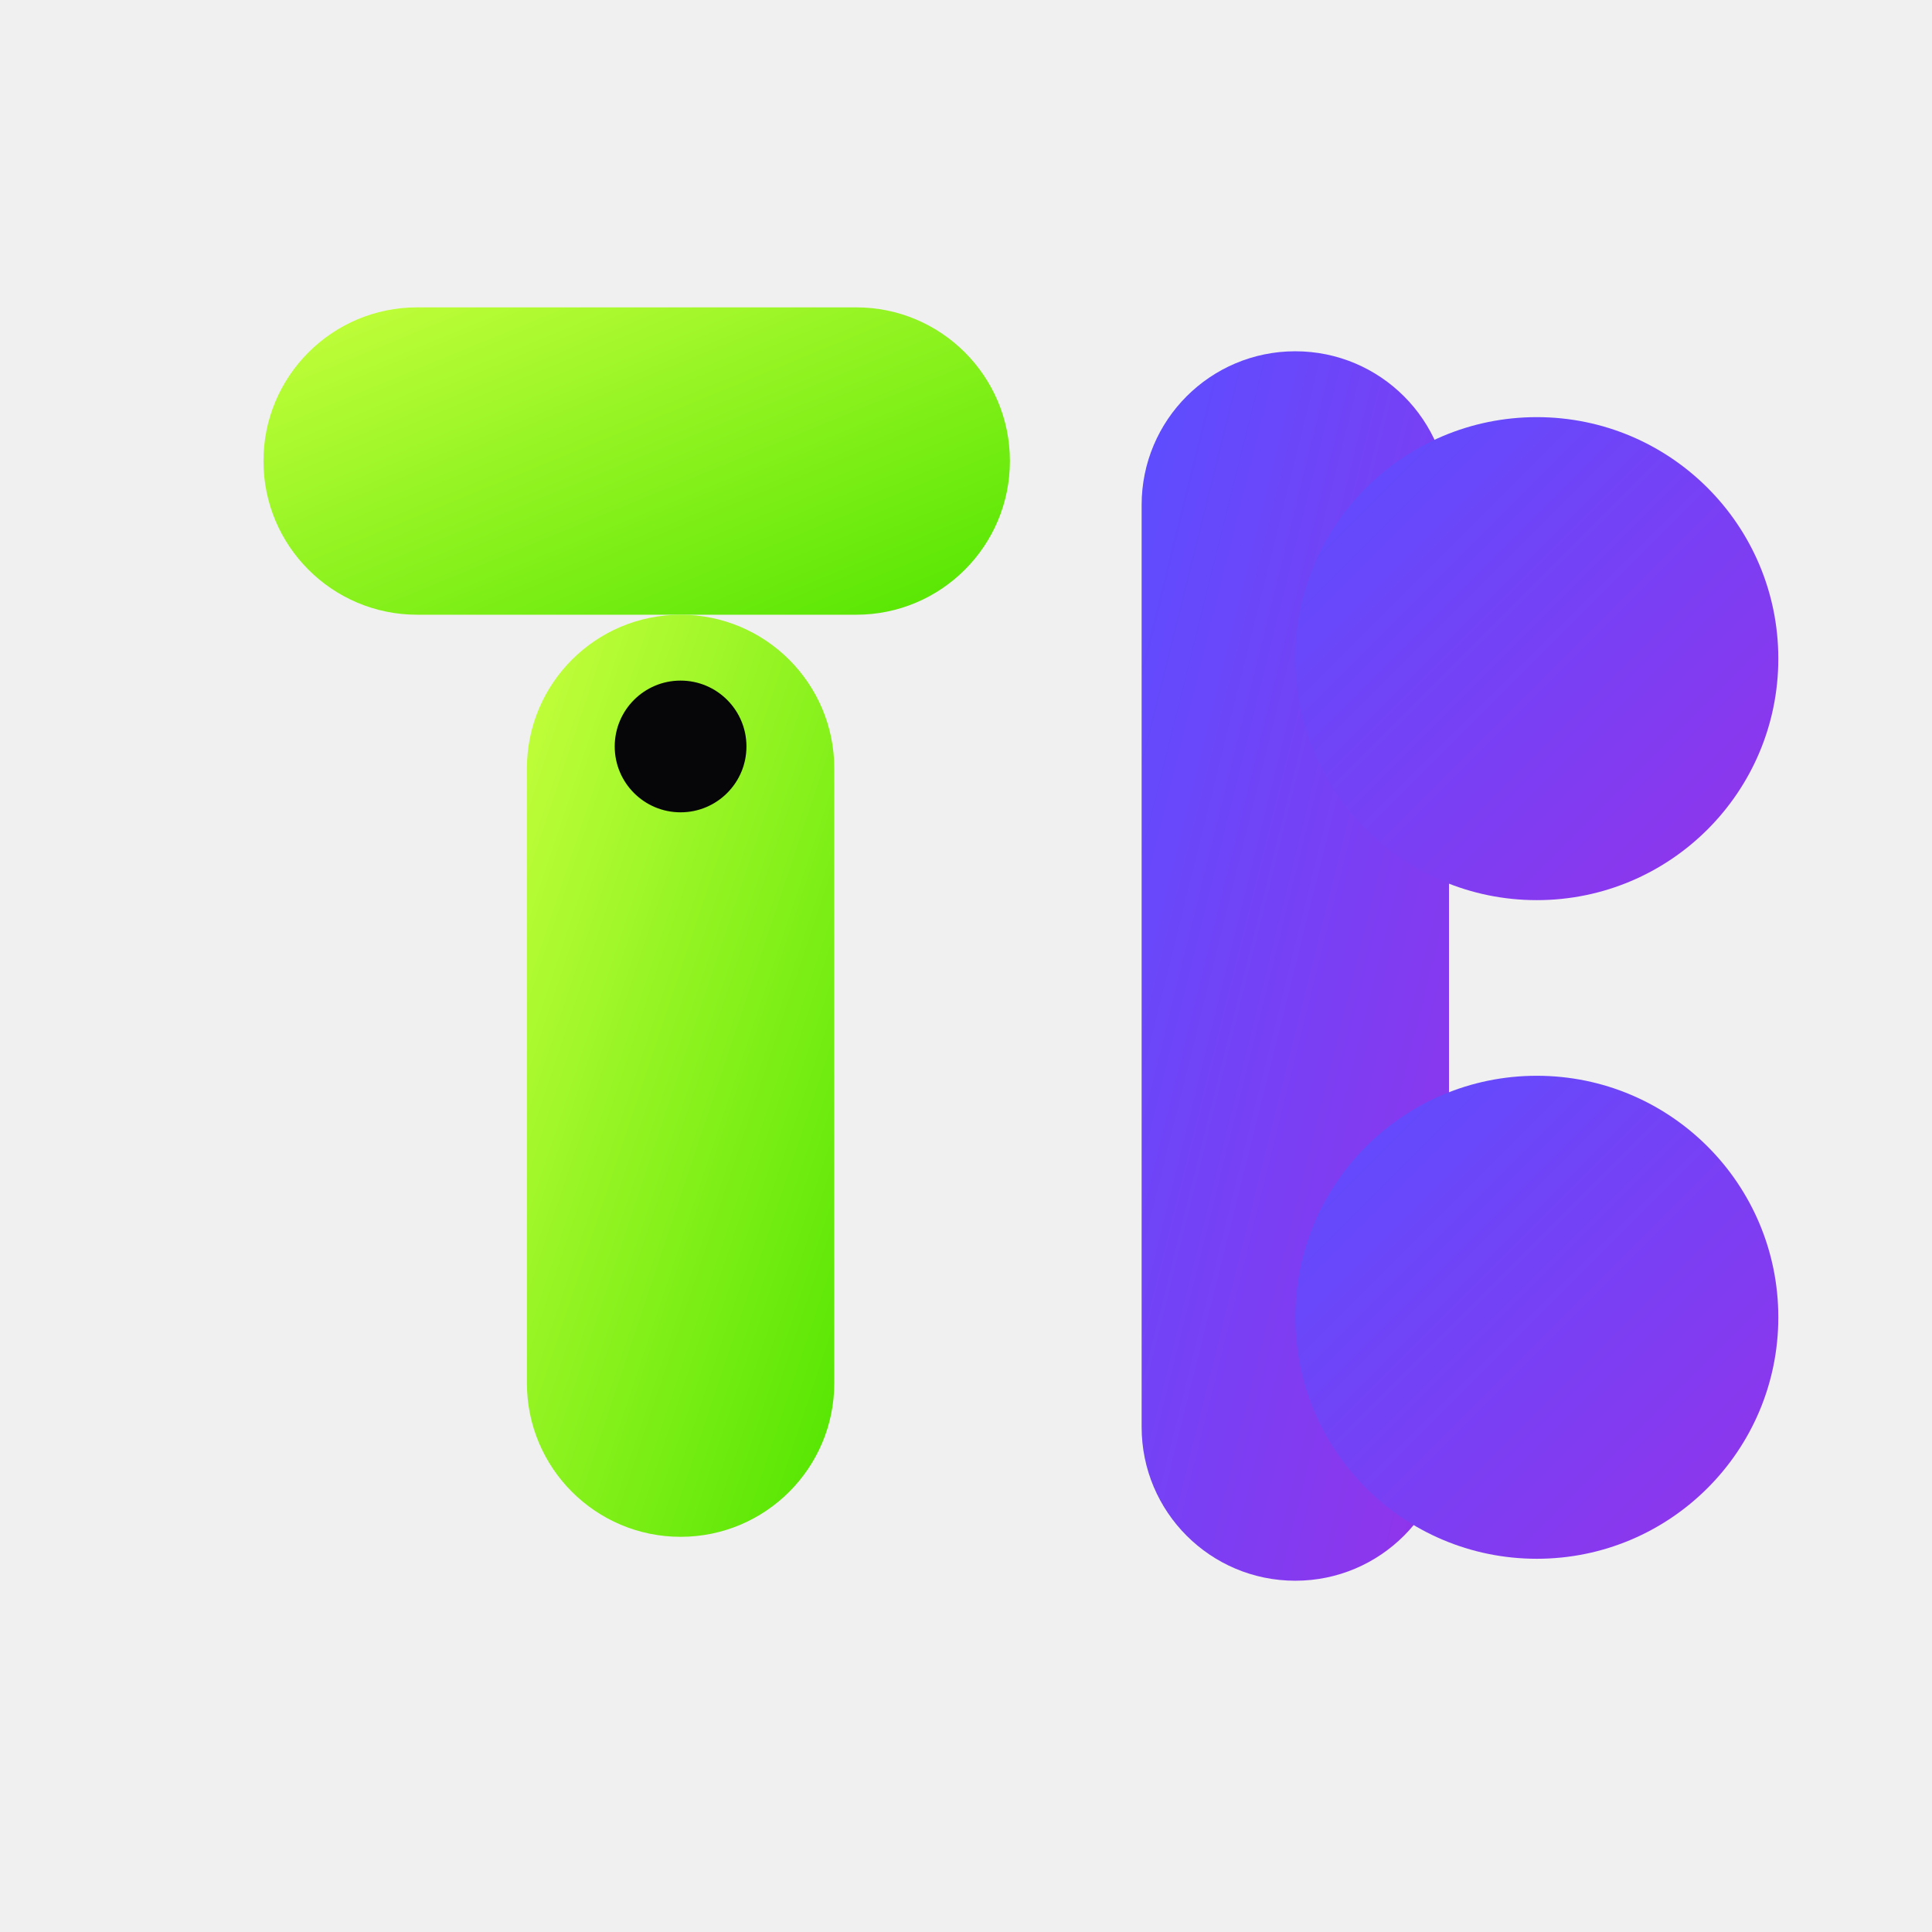
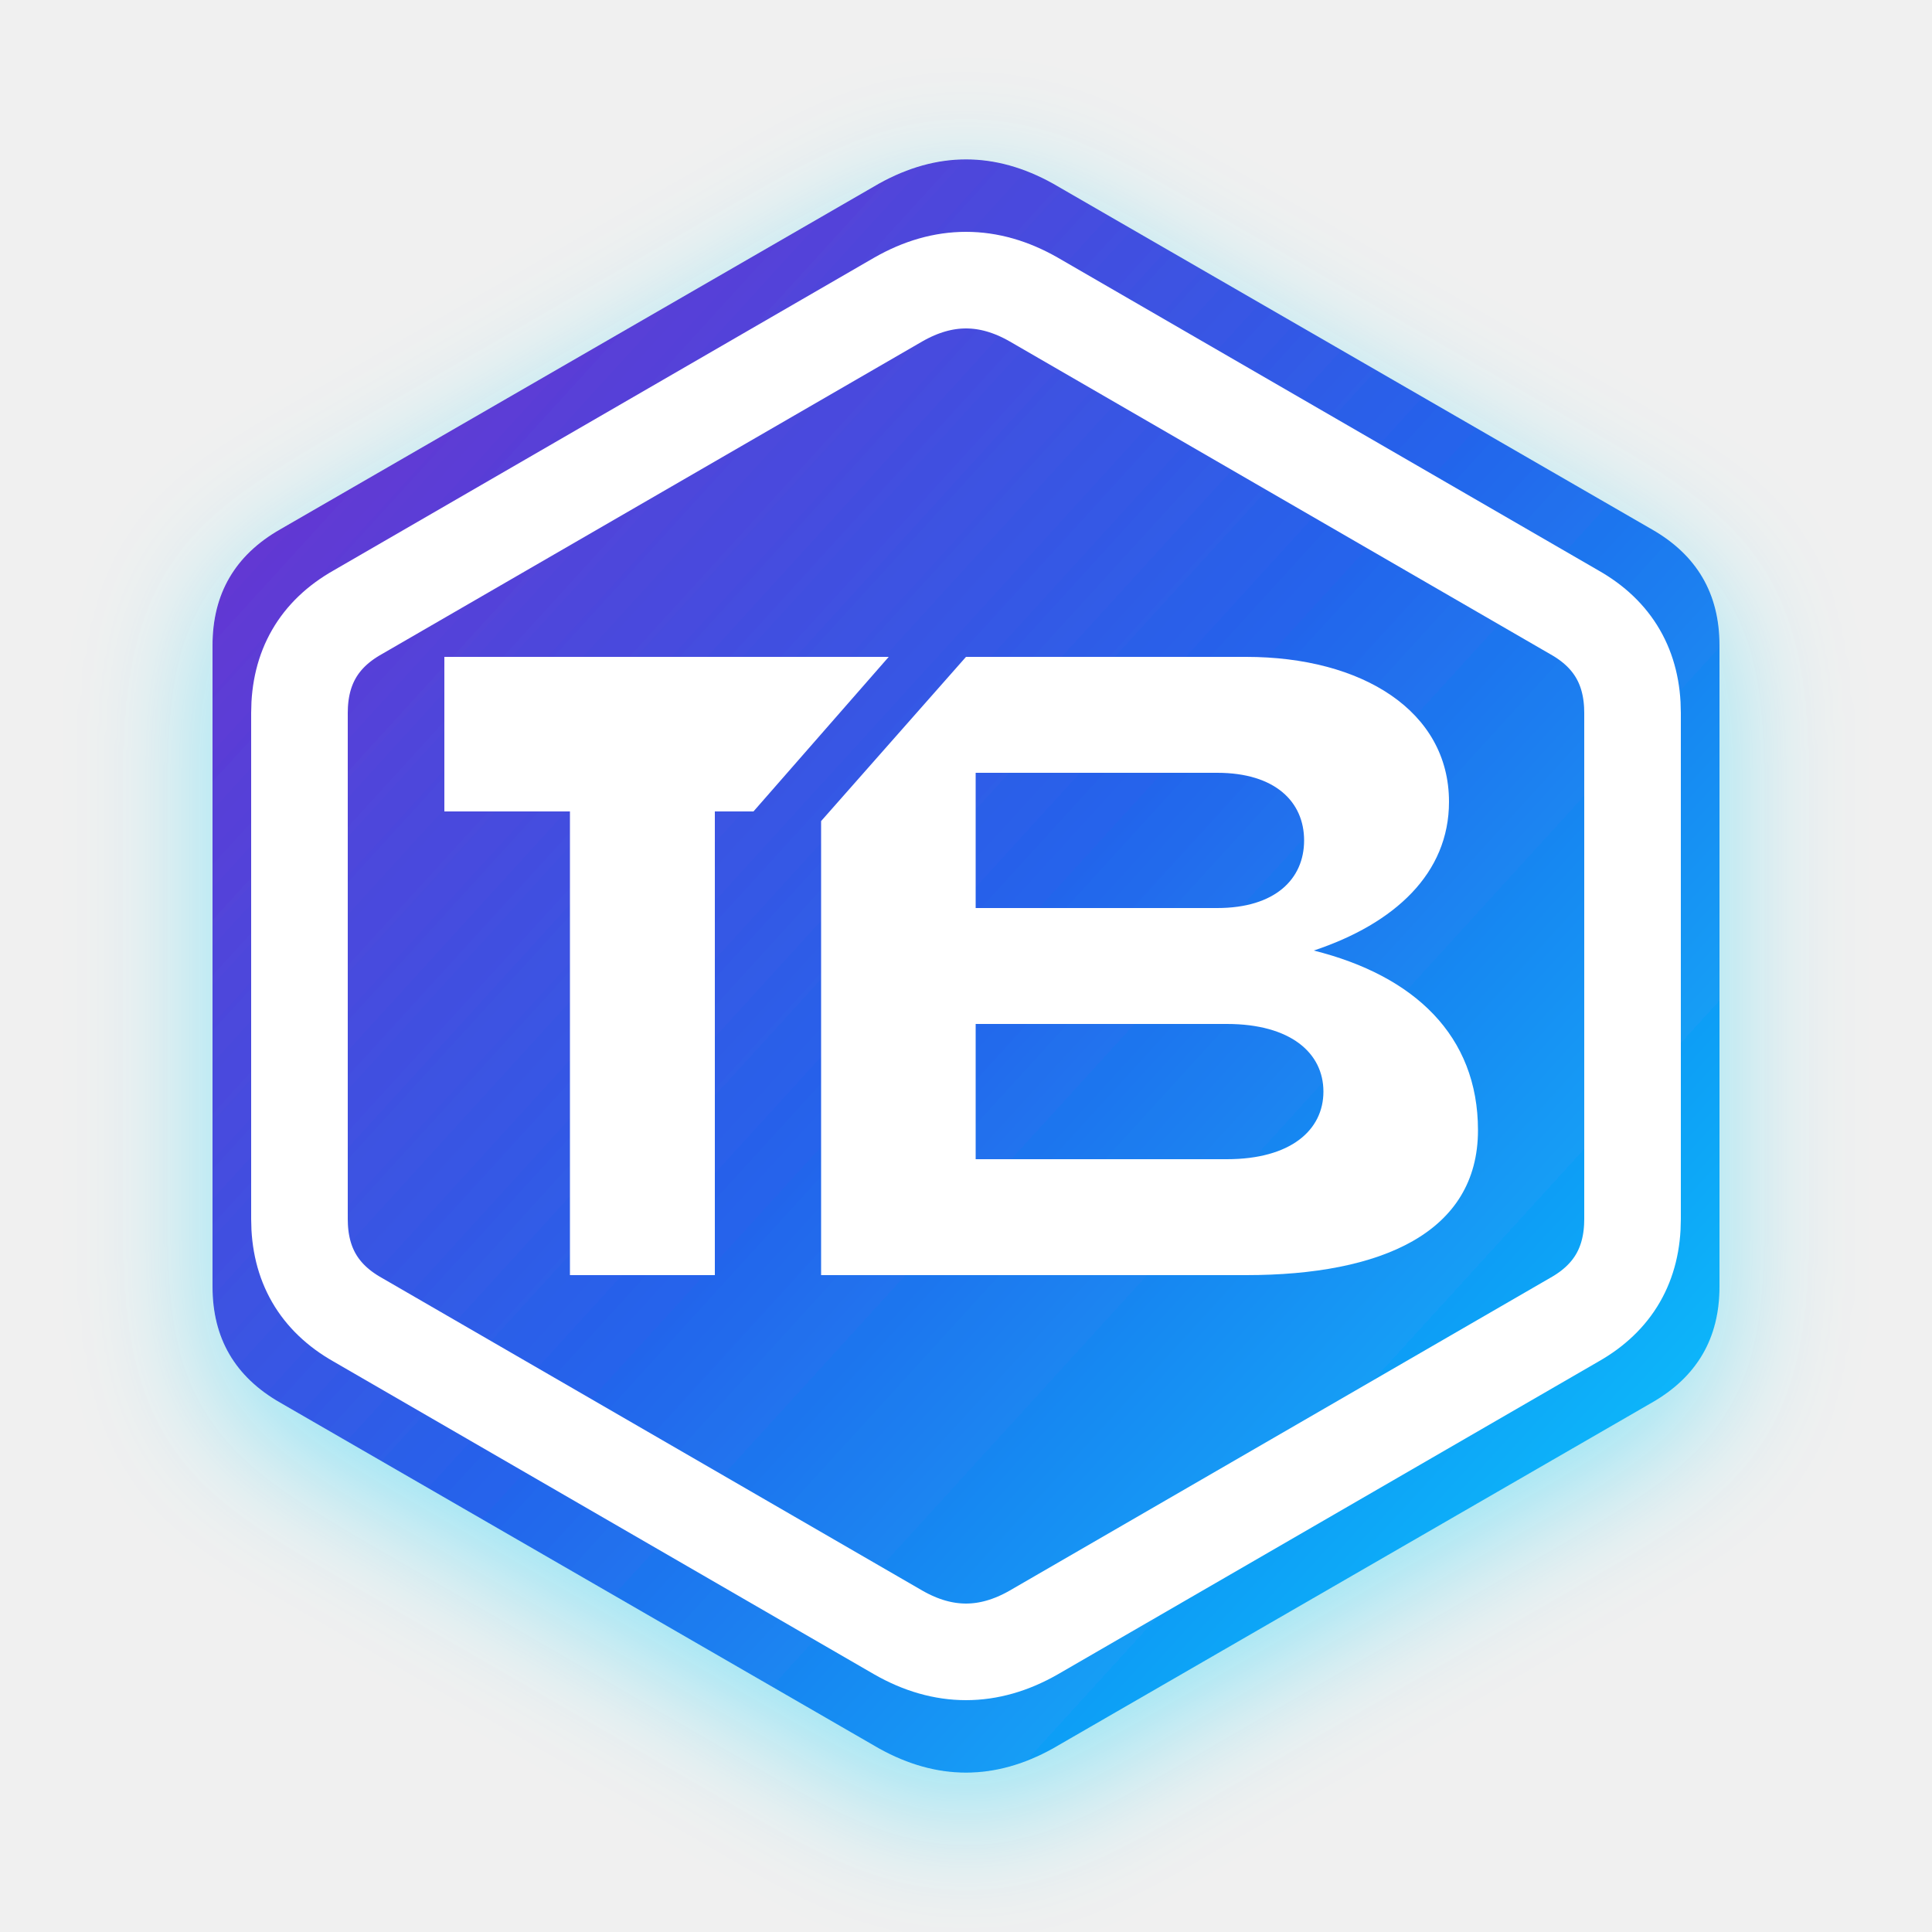
- <svg xmlns="http://www.w3.org/2000/svg" width="44" height="44" viewBox="0 0 44 44" fill="none">
+ <svg xmlns="http://www.w3.org/2000/svg" width="100" height="100" viewBox="0 0 100 100" fill="none">
  <defs>
-     <linearGradient id="limeGrad" x1="0%" y1="0%" x2="100%" y2="100%">
-       <stop offset="0%" stop-color="#C6FF3D" />
-       <stop offset="100%" stop-color="#52E500" />
+     <linearGradient id="tbGrad" x1="0%" y1="0%" x2="100%" y2="100%">
+       <stop offset="0%" stop-color="#7928CA" />
+       <stop offset="50%" stop-color="#2563EB" />
+       <stop offset="100%" stop-color="#00D2FF" />
    </linearGradient>
-     <linearGradient id="indigoGrad" x1="0%" y1="0%" x2="100%" y2="100%">
-       <stop offset="0%" stop-color="#5B4EFF" />
-       <stop offset="100%" stop-color="#9333EA" />
-     </linearGradient>
+     <filter id="badgeGlow" x="-20%" y="-20%" width="140%" height="140%">
+       <feDropShadow dx="0" dy="2" stdDeviation="3.5" flood-color="#00D2FF" flood-opacity="0.4" />
+     </filter>
  </defs>
-   <rect x="6" y="7" width="17" height="7" rx="3.5" fill="url(#limeGrad)" />
-   <rect x="12" y="14" width="7" height="21" rx="3.5" fill="url(#limeGrad)" />
-   <rect x="26" y="8" width="7" height="28" rx="3.5" fill="url(#indigoGrad)" />
-   <circle cx="35" cy="15" r="5.5" fill="url(#indigoGrad)" />
-   <circle cx="35" cy="30" r="5.5" fill="url(#indigoGrad)" />
-   <circle cx="15.5" cy="17" r="1.5" fill="#060608" />
+   <path d="M 45.5 9.5         Q 50 7 54.5 9.5         L 85.5 27.4         Q 89 29.4 89 33.4         L 89 66.6         Q 89 70.6 85.5 72.6         L 54.5 90.5         Q 50 93 45.5 90.5         L 14.5 72.6         Q 11 70.6 11 66.6         L 11 33.4         Q 11 29.4 14.5 27.4         Z" fill="url(#tbGrad)" filter="url(#badgeGlow)" />
+   <path d="M 46.5 15.5         Q 50 13.5 53.5 15.5         L 81.5 31.7         Q 84.5 33.4 84.5 36.9         L 84.5 63.1         Q 84.5 66.6 81.5 68.3         L 53.5 84.5         Q 50 86.5 46.5 84.5         L 18.5 68.3         Q 15.5 66.6 15.5 63.1         L 15.5 36.9         Q 15.5 33.4 18.5 31.7         Z" stroke="#FFFFFF" stroke-width="5" stroke-linejoin="round" stroke-linecap="round" fill="none" />
+   <path d="M 23 34        L 46 34        L 39 42        L 37 42        L 37 66        L 29.5 66        L 29.5 42        L 23 42        Z" fill="#FFFFFF" />
+   <path fill-rule="evenodd" clip-rule="evenodd" d="M 42.5 42.5        L 50 34        L 64.5 34        C 70.5 34, 75 36.8, 75 41.5        C 75 45.2, 72.2 47.8, 68 49.2        C 73.2 50.5, 76.5 53.6, 76.5 58.5        C 76.5 63.8, 71.5 66, 64.5 66        L 42.5 66        Z        M 50.5 40        L 50.5 47        L 63 47        C 66 47, 67.5 45.5, 67.5 43.5        C 67.5 41.5, 66 40, 63 40        Z        M 50.5 53        L 50.5 60        L 63.5 60        C 66.8 60, 68.5 58.5, 68.5 56.5        C 68.5 54.5, 66.8 53, 63.5 53        Z" fill="#FFFFFF" />
</svg>
